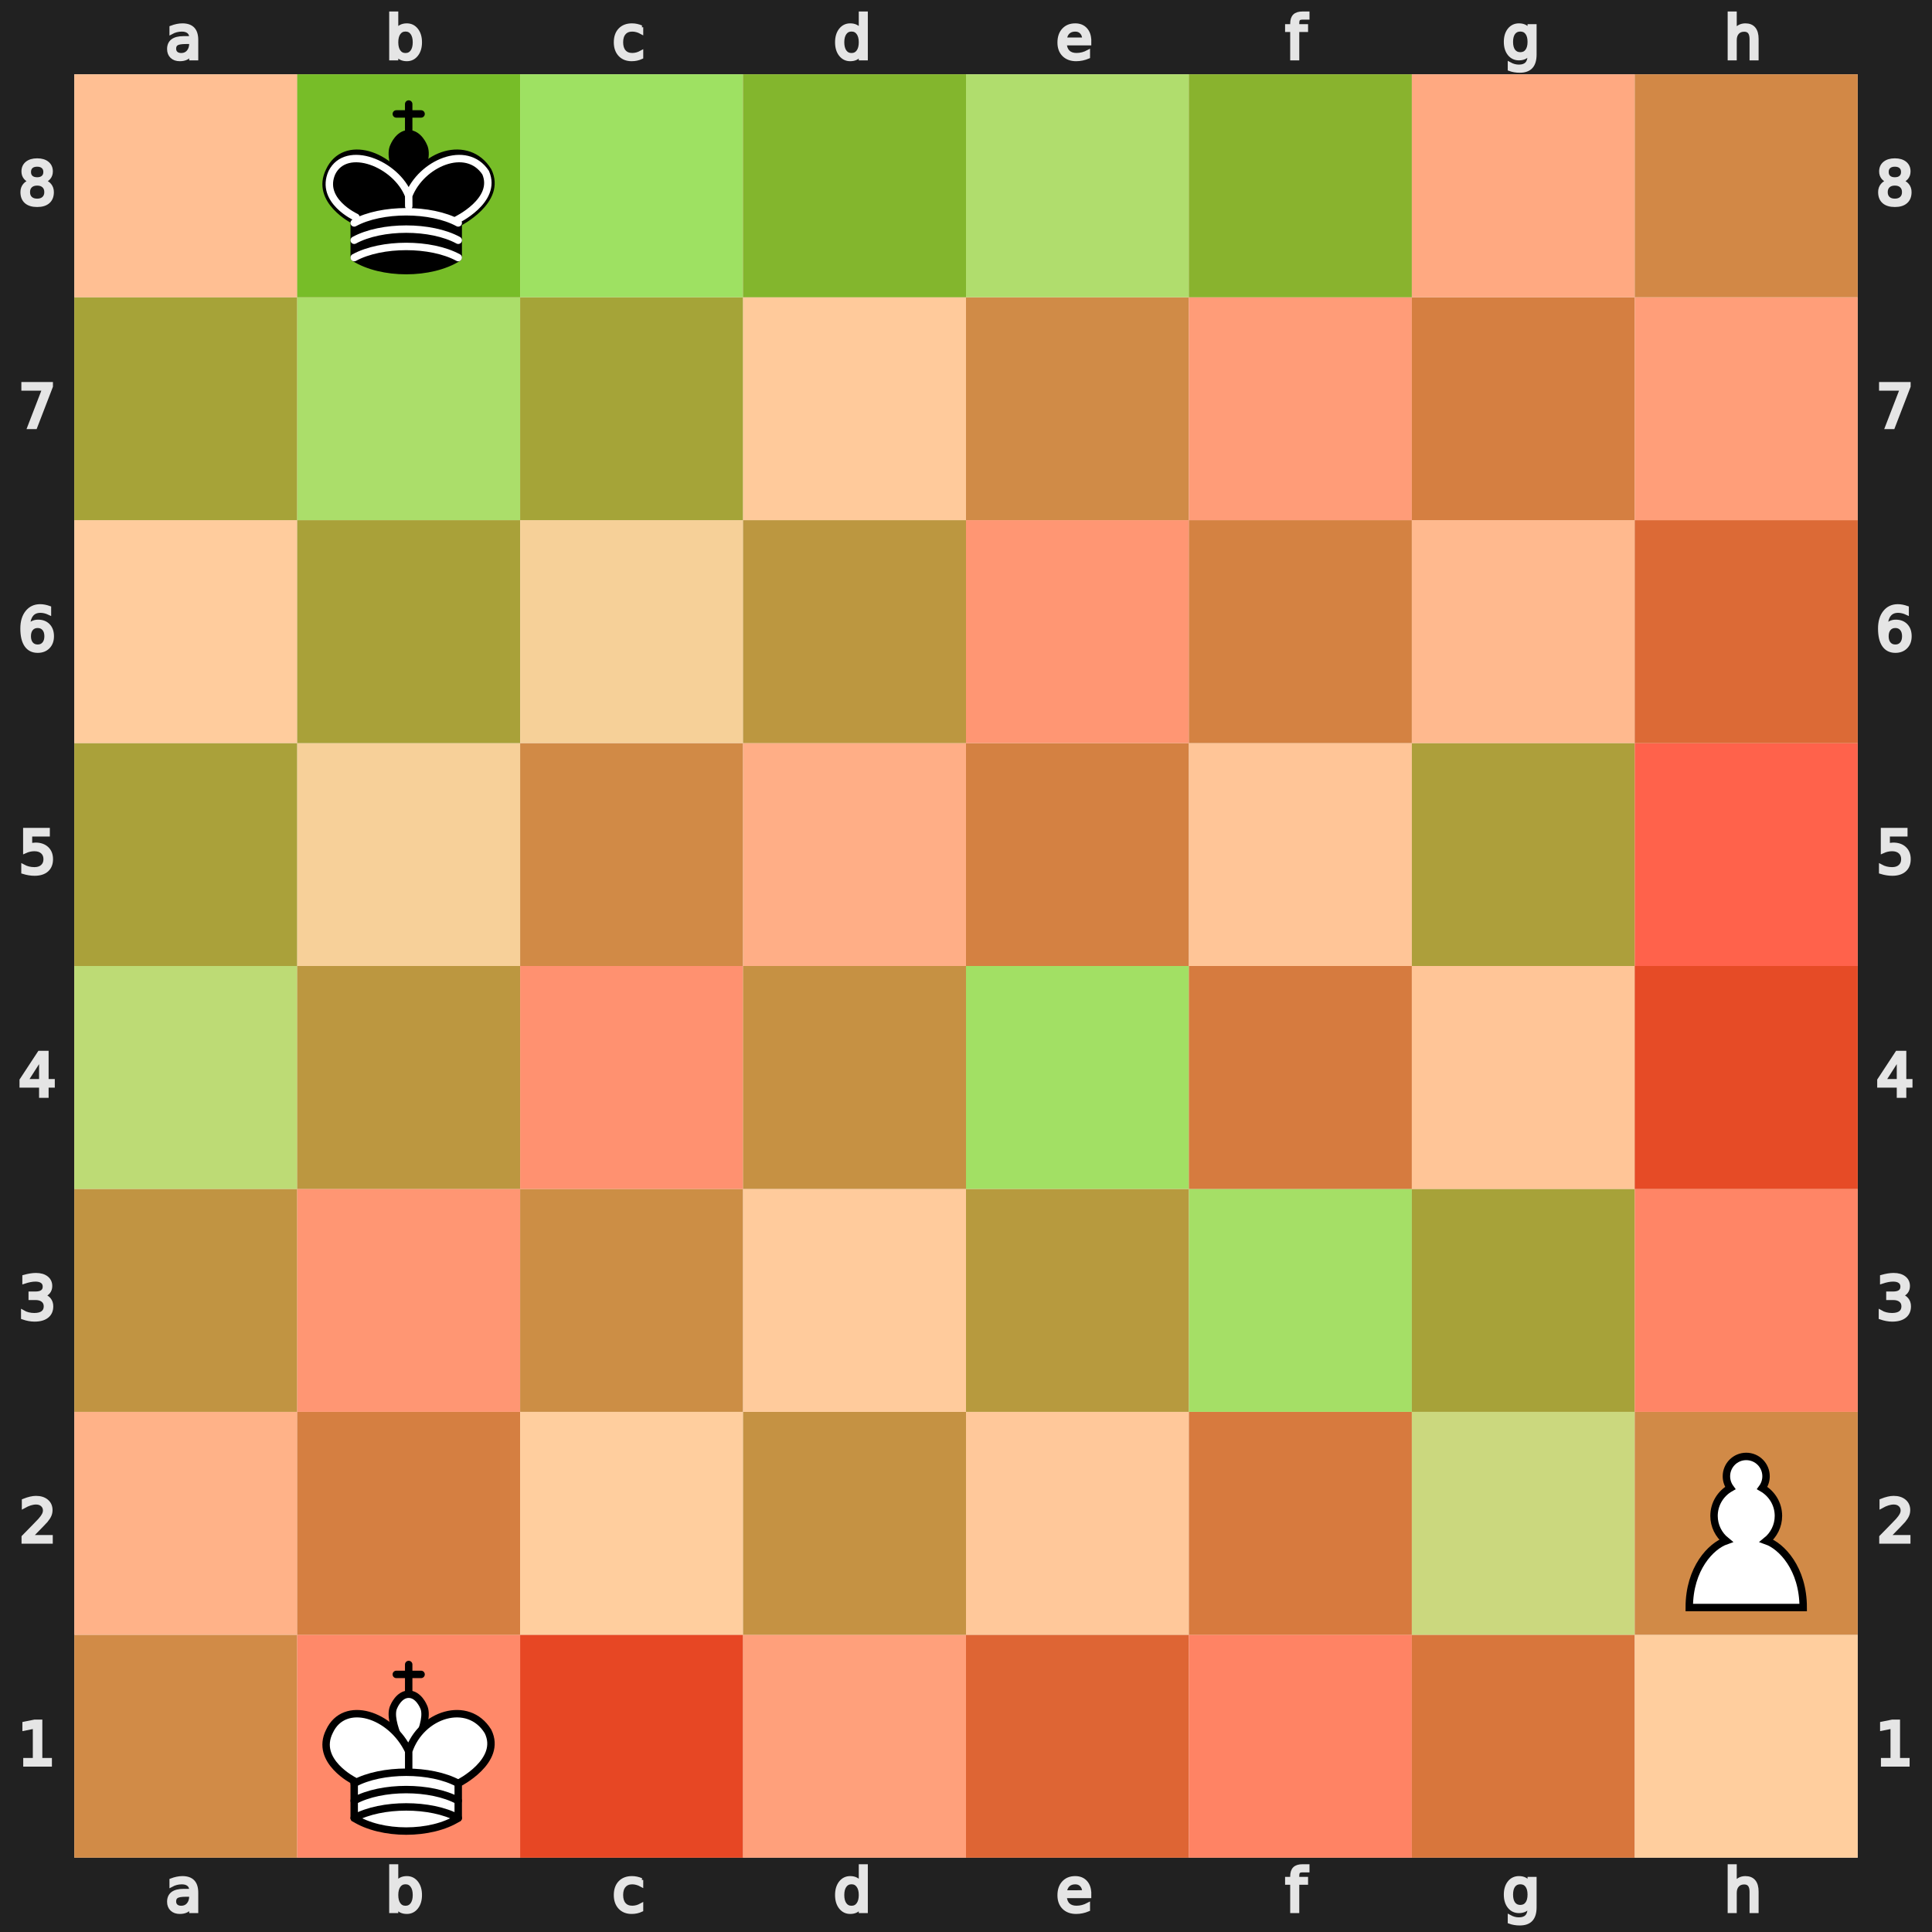
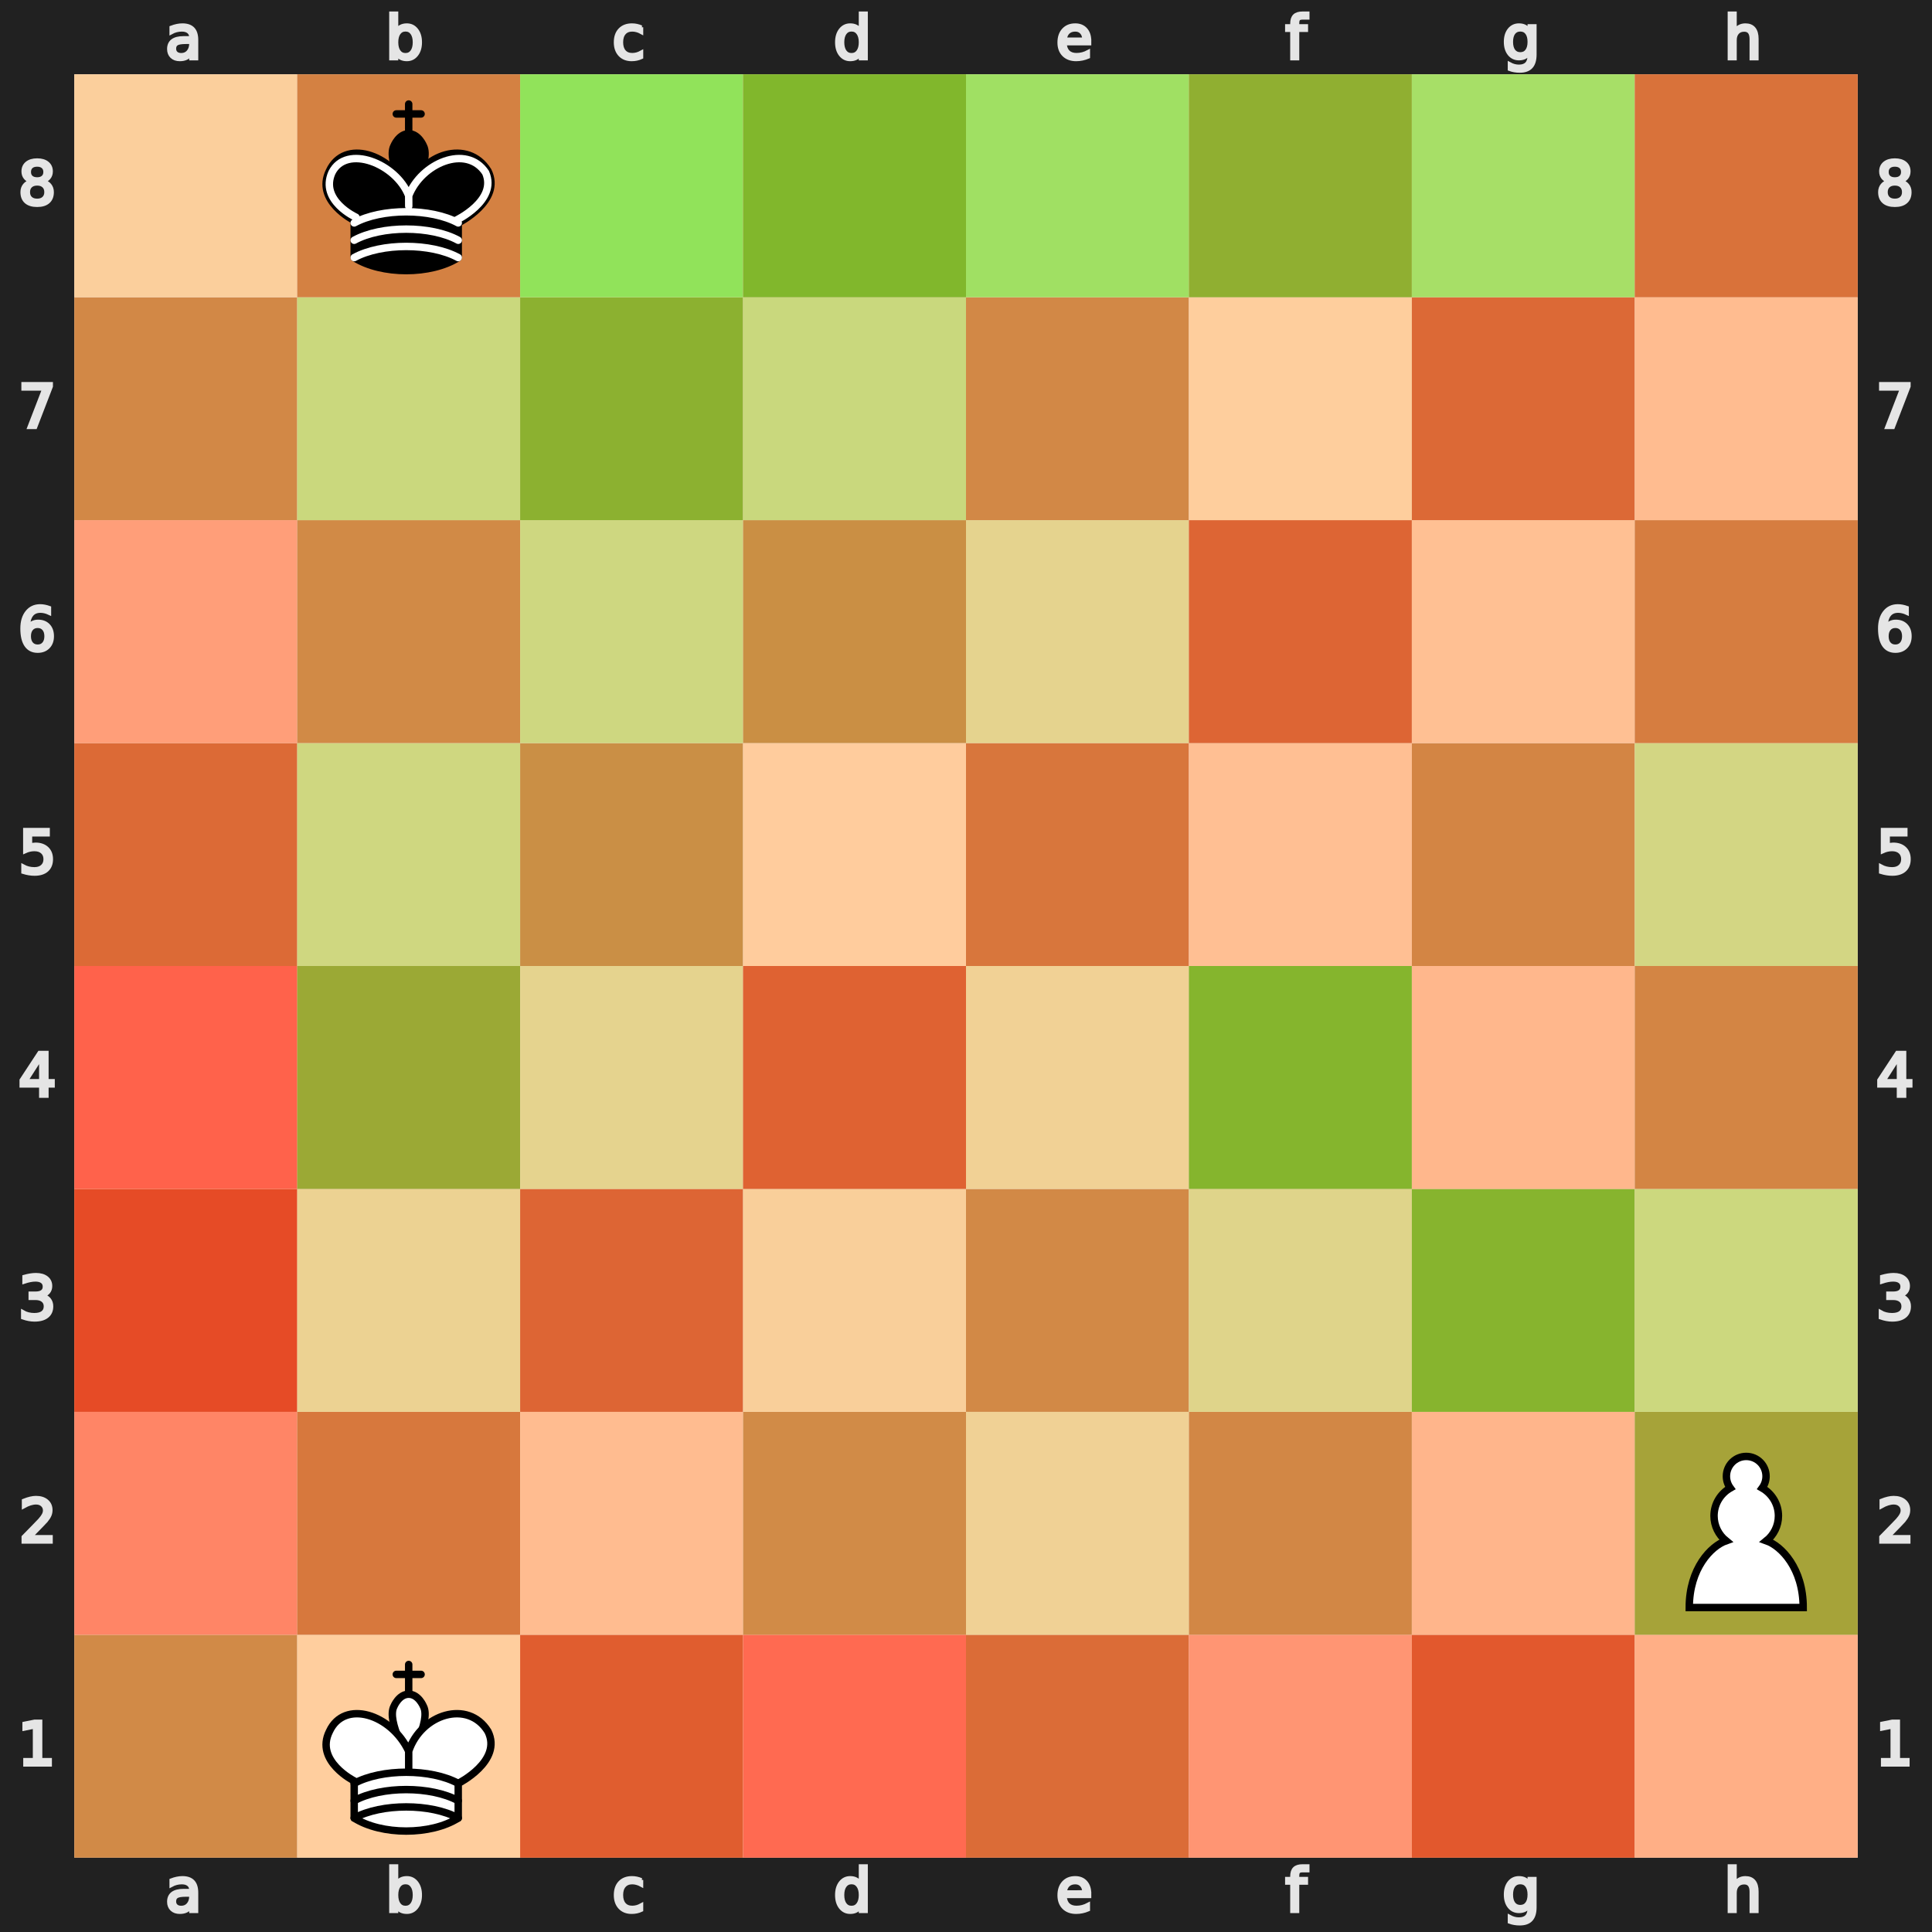
<svg xmlns="http://www.w3.org/2000/svg" xmlns:xlink="http://www.w3.org/1999/xlink" viewBox="0 0 390 390">
  <defs>
    <g id="white-pawn" class="white pawn">
      <path d="M22.5 9c-2.21 0-4 1.79-4 4 0 .89.29 1.71.78 2.38C17.33 16.5 16 18.59 16 21c0 2.03.94 3.84 2.41 5.03-3 1.06-7.41 5.55-7.41 13.47h23c0-7.92-4.41-12.41-7.41-13.47 1.47-1.19 2.41-3 2.41-5.03 0-2.41-1.33-4.5-3.28-5.62.49-.67.78-1.49.78-2.38 0-2.21-1.79-4-4-4z" fill="#fff" stroke="#000" stroke-width="1.5" stroke-linecap="round" />
    </g>
    <g id="white-king" class="white king" fill="none" fill-rule="evenodd" stroke="#000" stroke-width="1.5" stroke-linecap="round" stroke-linejoin="round">
      <path d="M22.5 11.63V6M20 8h5" stroke-linejoin="miter" />
      <path d="M22.5 25s4.5-7.5 3-10.5c0 0-1-2.5-3-2.5s-3 2.5-3 2.5c-1.5 3 3 10.5 3 10.5" fill="#fff" stroke-linecap="butt" stroke-linejoin="miter" />
      <path d="M11.5 37c5.5 3.5 15.5 3.5 21 0v-7s9-4.5 6-10.5c-4-6.5-13.5-3.5-16 4V27v-3.5c-3.5-7.5-13-10.5-16-4-3 6 5 10 5 10V37z" fill="#fff" />
      <path d="M11.5 30c5.5-3 15.5-3 21 0m-21 3.5c5.5-3 15.5-3 21 0m-21 3.5c5.5-3 15.5-3 21 0" />
    </g>
    <g id="black-king" class="black king" fill="none" fill-rule="evenodd" stroke="#000" stroke-width="1.5" stroke-linecap="round" stroke-linejoin="round">
      <path d="M22.5 11.63V6" stroke-linejoin="miter" />
      <path d="M22.5 25s4.5-7.5 3-10.5c0 0-1-2.5-3-2.5s-3 2.5-3 2.5c-1.5 3 3 10.5 3 10.5" fill="#000" stroke-linecap="butt" stroke-linejoin="miter" />
      <path d="M11.5 37c5.5 3.5 15.5 3.5 21 0v-7s9-4.5 6-10.5c-4-6.5-13.5-3.5-16 4V27v-3.5c-3.5-7.5-13-10.5-16-4-3 6 5 10 5 10V37z" fill="#000" />
      <path d="M20 8h5" stroke-linejoin="miter" />
      <path d="M32 29.5s8.5-4 6.03-9.65C34.15 14 25 18 22.5 24.5l.01 2.1-.01-2.1C20 18 9.906 14 6.997 19.85c-2.497 5.65 4.853 9 4.853 9M11.5 30c5.5-3 15.5-3 21 0m-21 3.5c5.5-3 15.5-3 21 0m-21 3.5c5.5-3 15.5-3 21 0" stroke="#fff" />
    </g>
  </defs>
  <rect x="7.5" y="7.5" width="375" height="375" fill="none" stroke="#212121" stroke-width="15" />
  <g transform="translate(20, 1) scale(0.75, 0.75)" fill="#e5e5e5" stroke="#e5e5e5">
    <path d="M23.328 10.016q-1.742 0-2.414.398-.672.398-.672 1.36 0 .765.5 1.218.508.445 1.375.445 1.196 0 1.914-.843.727-.852.727-2.258v-.32zm2.867-.594v4.992h-1.437v-1.328q-.492.797-1.227 1.18-.734.375-1.797.375-1.343 0-2.14-.75-.79-.758-.79-2.024 0-1.476.985-2.226.992-.75 2.953-.75h2.016V8.75q0-.992-.656-1.531-.649-.547-1.829-.547-.75 0-1.46.18-.711.18-1.368.539V6.062q.79-.304 1.532-.453.742-.156 1.445-.156 1.898 0 2.836.984.937.985.937 2.985z" />
  </g>
  <g transform="translate(20, 375) scale(0.75, 0.75)" fill="#e5e5e5" stroke="#e5e5e5">
    <path d="M23.328 10.016q-1.742 0-2.414.398-.672.398-.672 1.36 0 .765.5 1.218.508.445 1.375.445 1.196 0 1.914-.843.727-.852.727-2.258v-.32zm2.867-.594v4.992h-1.437v-1.328q-.492.797-1.227 1.18-.734.375-1.797.375-1.343 0-2.14-.75-.79-.758-.79-2.024 0-1.476.985-2.226.992-.75 2.953-.75h2.016V8.75q0-.992-.656-1.531-.649-.547-1.829-.547-.75 0-1.46.18-.711.18-1.368.539V6.062q.79-.304 1.532-.453.742-.156 1.445-.156 1.898 0 2.836.984.937.985.937 2.985z" />
  </g>
  <g transform="translate(65, 1) scale(0.75, 0.75)" fill="#e5e5e5" stroke="#e5e5e5">
    <path d="M24.922 10.047q0-1.586-.656-2.485-.649-.906-1.79-.906-1.14 0-1.796.906-.649.899-.649 2.485 0 1.586.649 2.492.656.898 1.797.898 1.14 0 1.789-.898.656-.906.656-2.492zm-4.89-3.055q.452-.781 1.14-1.156.695-.383 1.656-.383 1.594 0 2.586 1.266 1 1.265 1 3.328 0 2.062-1 3.328-.992 1.266-2.586 1.266-.96 0-1.656-.375-.688-.383-1.14-1.164v1.312h-1.446V2.258h1.445z" />
  </g>
  <g transform="translate(65, 375) scale(0.75, 0.75)" fill="#e5e5e5" stroke="#e5e5e5">
    <path d="M24.922 10.047q0-1.586-.656-2.485-.649-.906-1.79-.906-1.14 0-1.796.906-.649.899-.649 2.485 0 1.586.649 2.492.656.898 1.797.898 1.14 0 1.789-.898.656-.906.656-2.492zm-4.89-3.055q.452-.781 1.14-1.156.695-.383 1.656-.383 1.594 0 2.586 1.266 1 1.265 1 3.328 0 2.062-1 3.328-.992 1.266-2.586 1.266-.96 0-1.656-.375-.688-.383-1.14-1.164v1.312h-1.446V2.258h1.445z" />
  </g>
  <g transform="translate(110, 1) scale(0.75, 0.75)" fill="#e5e5e5" stroke="#e5e5e5">
    <path d="M25.96 6v1.344q-.608-.336-1.226-.5-.609-.172-1.234-.172-1.398 0-2.172.89-.773.883-.773 2.485 0 1.601.773 2.492.774.883 2.172.883.625 0 1.234-.164.618-.172 1.227-.508v1.328q-.602.281-1.25.422-.64.14-1.367.14-1.977 0-3.14-1.242-1.165-1.242-1.165-3.351 0-2.14 1.172-3.367 1.18-1.227 3.227-1.227.664 0 1.296.14.633.134 1.227.407z" />
  </g>
  <g transform="translate(110, 375) scale(0.75, 0.75)" fill="#e5e5e5" stroke="#e5e5e5">
    <path d="M25.96 6v1.344q-.608-.336-1.226-.5-.609-.172-1.234-.172-1.398 0-2.172.89-.773.883-.773 2.485 0 1.601.773 2.492.774.883 2.172.883.625 0 1.234-.164.618-.172 1.227-.508v1.328q-.602.281-1.25.422-.64.14-1.367.14-1.977 0-3.14-1.242-1.165-1.242-1.165-3.351 0-2.14 1.172-3.367 1.18-1.227 3.227-1.227.664 0 1.296.14.633.134 1.227.407z" />
  </g>
  <g transform="translate(155, 1) scale(0.75, 0.75)" fill="#e5e5e5" stroke="#e5e5e5">
    <path d="M24.973 6.992V2.258h1.437v12.156h-1.437v-1.312q-.453.78-1.149 1.164-.687.375-1.656.375-1.586 0-2.586-1.266-.992-1.266-.992-3.328 0-2.063.992-3.328 1-1.266 2.586-1.266.969 0 1.656.383.696.375 1.149 1.156zm-4.899 3.055q0 1.586.649 2.492.656.898 1.797.898 1.14 0 1.796-.898.657-.906.657-2.492 0-1.586-.657-2.485-.656-.906-1.796-.906-1.141 0-1.797.906-.649.899-.649 2.485z" />
  </g>
  <g transform="translate(155, 375) scale(0.75, 0.75)" fill="#e5e5e5" stroke="#e5e5e5">
    <path d="M24.973 6.992V2.258h1.437v12.156h-1.437v-1.312q-.453.78-1.149 1.164-.687.375-1.656.375-1.586 0-2.586-1.266-.992-1.266-.992-3.328 0-2.063.992-3.328 1-1.266 2.586-1.266.969 0 1.656.383.696.375 1.149 1.156zm-4.899 3.055q0 1.586.649 2.492.656.898 1.797.898 1.14 0 1.796-.898.657-.906.657-2.492 0-1.586-.657-2.485-.656-.906-1.796-.906-1.141 0-1.797.906-.649.899-.649 2.485z" />
  </g>
  <g transform="translate(200, 1) scale(0.75, 0.75)" fill="#e5e5e5" stroke="#e5e5e5">
    <path d="M26.555 9.68v.703h-6.61q.094 1.484.89 2.265.806.774 2.235.774.828 0 1.602-.203.781-.203 1.547-.61v1.36q-.774.328-1.586.5-.813.172-1.649.172-2.093 0-3.32-1.22-1.219-1.218-1.219-3.296 0-2.148 1.157-3.406 1.164-1.266 3.132-1.266 1.766 0 2.79 1.14 1.03 1.134 1.03 3.087zm-1.438-.422q-.015-1.18-.664-1.883-.64-.703-1.703-.703-1.203 0-1.93.68-.718.68-.828 1.914z" />
  </g>
  <g transform="translate(200, 375) scale(0.75, 0.75)" fill="#e5e5e5" stroke="#e5e5e5">
    <path d="M26.555 9.68v.703h-6.61q.094 1.484.89 2.265.806.774 2.235.774.828 0 1.602-.203.781-.203 1.547-.61v1.36q-.774.328-1.586.5-.813.172-1.649.172-2.093 0-3.32-1.22-1.219-1.218-1.219-3.296 0-2.148 1.157-3.406 1.164-1.266 3.132-1.266 1.766 0 2.79 1.14 1.03 1.134 1.03 3.087zm-1.438-.422q-.015-1.18-.664-1.883-.64-.703-1.703-.703-1.203 0-1.93.68-.718.68-.828 1.914z" />
  </g>
  <g transform="translate(245, 1) scale(0.75, 0.75)" fill="#e5e5e5" stroke="#e5e5e5">
    <path d="M25.285 2.258v1.195H23.91q-.773 0-1.078.313-.297.312-.297 1.125v.773h2.367v1.117h-2.367v7.633H21.09V6.781h-1.375V5.664h1.375v-.61q0-1.46.68-2.124.68-.672 2.156-.672z" />
  </g>
  <g transform="translate(245, 375) scale(0.75, 0.75)" fill="#e5e5e5" stroke="#e5e5e5">
    <path d="M25.285 2.258v1.195H23.91q-.773 0-1.078.313-.297.312-.297 1.125v.773h2.367v1.117h-2.367v7.633H21.09V6.781h-1.375V5.664h1.375v-.61q0-1.46.68-2.124.68-.672 2.156-.672z" />
  </g>
  <g transform="translate(290, 1) scale(0.75, 0.75)" fill="#e5e5e5" stroke="#e5e5e5">
    <path d="M24.973 9.937q0-1.562-.649-2.421-.64-.86-1.804-.86-1.157 0-1.805.86-.64.859-.64 2.421 0 1.555.64 2.415.648.859 1.805.859 1.164 0 1.804-.86.649-.859.649-2.414zm1.437 3.391q0 2.234-.992 3.32-.992 1.094-3.04 1.094-.757 0-1.429-.117-.672-.11-1.304-.344v-1.398q.632.344 1.25.508.617.164 1.257.164 1.414 0 2.118-.743.703-.734.703-2.226v-.711q-.446.773-1.141 1.156-.695.383-1.664.383-1.61 0-2.594-1.227-.984-1.226-.984-3.25 0-2.03.984-3.257.985-1.227 2.594-1.227.969 0 1.664.383t1.14 1.156V5.664h1.438z" />
  </g>
  <g transform="translate(290, 375) scale(0.75, 0.75)" fill="#e5e5e5" stroke="#e5e5e5">
    <path d="M24.973 9.937q0-1.562-.649-2.421-.64-.86-1.804-.86-1.157 0-1.805.86-.64.859-.64 2.421 0 1.555.64 2.415.648.859 1.805.859 1.164 0 1.804-.86.649-.859.649-2.414zm1.437 3.391q0 2.234-.992 3.32-.992 1.094-3.04 1.094-.757 0-1.429-.117-.672-.11-1.304-.344v-1.398q.632.344 1.25.508.617.164 1.257.164 1.414 0 2.118-.743.703-.734.703-2.226v-.711q-.446.773-1.141 1.156-.695.383-1.664.383-1.61 0-2.594-1.227-.984-1.226-.984-3.25 0-2.03.984-3.257.985-1.227 2.594-1.227.969 0 1.664.383t1.14 1.156V5.664h1.438z" />
  </g>
  <g transform="translate(335, 1) scale(0.75, 0.75)" fill="#e5e5e5" stroke="#e5e5e5">
    <path d="M26.164 9.133v5.281h-1.437V9.18q0-1.243-.485-1.86-.484-.617-1.453-.617-1.164 0-1.836.742-.672.742-.672 2.024v4.945h-1.445V2.258h1.445v4.765q.516-.789 1.211-1.18.703-.39 1.617-.39 1.508 0 2.282.938.773.93.773 2.742z" />
  </g>
  <g transform="translate(335, 375) scale(0.75, 0.75)" fill="#e5e5e5" stroke="#e5e5e5">
    <path d="M26.164 9.133v5.281h-1.437V9.18q0-1.243-.485-1.86-.484-.617-1.453-.617-1.164 0-1.836.742-.672.742-.672 2.024v4.945h-1.445V2.258h1.445v4.765q.516-.789 1.211-1.18.703-.39 1.617-.39 1.508 0 2.282.938.773.93.773 2.742z" />
  </g>
  <g transform="translate(0, 335) scale(0.75, 0.75)" fill="#e5e5e5" stroke="#e5e5e5">
    <path d="M6.754 26.996h2.578v-8.898l-2.805.562v-1.437l2.79-.563h1.578v10.336h2.578v1.328h-6.72z" />
  </g>
  <g transform="translate(375, 335) scale(0.75, 0.75)" fill="#e5e5e5" stroke="#e5e5e5">
    <path d="M6.754 26.996h2.578v-8.898l-2.805.562v-1.437l2.79-.563h1.578v10.336h2.578v1.328h-6.72z" />
  </g>
  <g transform="translate(0, 290) scale(0.75, 0.75)" fill="#e5e5e5" stroke="#e5e5e5">
    <path d="M8.195 26.996h5.508v1.328H6.297v-1.328q.898-.93 2.445-2.492 1.555-1.57 1.953-2.024.758-.851 1.055-1.437.305-.594.305-1.164 0-.93-.657-1.516-.648-.586-1.695-.586-.742 0-1.57.258-.82.258-1.758.781v-1.593q.953-.383 1.781-.578.828-.196 1.516-.196 1.812 0 2.89.906 1.079.907 1.079 2.422 0 .72-.274 1.368-.265.64-.976 1.515-.196.227-1.243 1.313-1.046 1.078-2.953 3.023z" />
  </g>
  <g transform="translate(375, 290) scale(0.75, 0.75)" fill="#e5e5e5" stroke="#e5e5e5">
    <path d="M8.195 26.996h5.508v1.328H6.297v-1.328q.898-.93 2.445-2.492 1.555-1.57 1.953-2.024.758-.851 1.055-1.437.305-.594.305-1.164 0-.93-.657-1.516-.648-.586-1.695-.586-.742 0-1.57.258-.82.258-1.758.781v-1.593q.953-.383 1.781-.578.828-.196 1.516-.196 1.812 0 2.89.906 1.079.907 1.079 2.422 0 .72-.274 1.368-.265.64-.976 1.515-.196.227-1.243 1.313-1.046 1.078-2.953 3.023z" />
  </g>
  <g transform="translate(0, 245) scale(0.75, 0.75)" fill="#e5e5e5" stroke="#e5e5e5">
    <path d="M11.434 22.035q1.132.242 1.765 1.008.64.766.64 1.89 0 1.727-1.187 2.672-1.187.946-3.375.946-.734 0-1.515-.149-.774-.14-1.602-.43V26.45q.656.383 1.438.578.78.196 1.632.196 1.485 0 2.258-.586.782-.586.782-1.703 0-1.032-.727-1.61-.719-.586-2.008-.586h-1.36v-1.297h1.423q1.164 0 1.78-.46.618-.47.618-1.344 0-.899-.64-1.375-.633-.485-1.82-.485-.65 0-1.391.141-.743.14-1.633.437V16.95q.898-.25 1.68-.375.788-.125 1.484-.125 1.797 0 2.844.82 1.046.813 1.046 2.204 0 .968-.554 1.64-.555.664-1.578.922z" />
  </g>
  <g transform="translate(375, 245) scale(0.75, 0.75)" fill="#e5e5e5" stroke="#e5e5e5">
    <path d="M11.434 22.035q1.132.242 1.765 1.008.64.766.64 1.89 0 1.727-1.187 2.672-1.187.946-3.375.946-.734 0-1.515-.149-.774-.14-1.602-.43V26.45q.656.383 1.438.578.78.196 1.632.196 1.485 0 2.258-.586.782-.586.782-1.703 0-1.032-.727-1.61-.719-.586-2.008-.586h-1.36v-1.297h1.423q1.164 0 1.78-.46.618-.47.618-1.344 0-.899-.64-1.375-.633-.485-1.82-.485-.65 0-1.391.141-.743.14-1.633.437V16.95q.898-.25 1.68-.375.788-.125 1.484-.125 1.797 0 2.844.82 1.046.813 1.046 2.204 0 .968-.554 1.64-.555.664-1.578.922z" />
  </g>
  <g transform="translate(0, 200) scale(0.75, 0.75)" fill="#e5e5e5" stroke="#e5e5e5">
    <path d="M11.016 18.035L7.03 24.262h3.985zm-.414-1.375h1.984v7.602h1.664v1.312h-1.664v2.75h-1.57v-2.75H5.75v-1.523z" />
  </g>
  <g transform="translate(375, 200) scale(0.75, 0.75)" fill="#e5e5e5" stroke="#e5e5e5">
    <path d="M11.016 18.035L7.03 24.262h3.985zm-.414-1.375h1.984v7.602h1.664v1.312h-1.664v2.75h-1.57v-2.75H5.75v-1.523z" />
  </g>
  <g transform="translate(0, 155) scale(0.75, 0.75)" fill="#e5e5e5" stroke="#e5e5e5">
    <path d="M6.719 16.66h6.195v1.328h-4.75v2.86q.344-.118.688-.172.343-.063.687-.063 1.953 0 3.094 1.07 1.14 1.07 1.14 2.899 0 1.883-1.171 2.93-1.172 1.039-3.305 1.039-.735 0-1.5-.125-.758-.125-1.57-.375v-1.586q.703.383 1.453.57.75.188 1.586.188 1.351 0 2.14-.711.79-.711.79-1.93 0-1.219-.79-1.93-.789-.71-2.14-.71-.633 0-1.266.14-.625.14-1.281.438z" />
  </g>
  <g transform="translate(375, 155) scale(0.75, 0.75)" fill="#e5e5e5" stroke="#e5e5e5">
    <path d="M6.719 16.66h6.195v1.328h-4.75v2.86q.344-.118.688-.172.343-.063.687-.063 1.953 0 3.094 1.07 1.14 1.07 1.14 2.899 0 1.883-1.171 2.93-1.172 1.039-3.305 1.039-.735 0-1.5-.125-.758-.125-1.57-.375v-1.586q.703.383 1.453.57.75.188 1.586.188 1.351 0 2.14-.711.79-.711.79-1.93 0-1.219-.79-1.93-.789-.71-2.14-.71-.633 0-1.266.14-.625.14-1.281.438z" />
  </g>
  <g transform="translate(0, 110) scale(0.75, 0.75)" fill="#e5e5e5" stroke="#e5e5e5">
    <path d="M10.137 21.863q-1.063 0-1.688.727-.617.726-.617 1.992 0 1.258.617 1.992.625.727 1.688.727 1.062 0 1.68-.727.624-.734.624-1.992 0-1.266-.625-1.992-.617-.727-1.68-.727zm3.133-4.945v1.437q-.594-.28-1.204-.43-.601-.148-1.195-.148-1.562 0-2.39 1.055-.82 1.055-.938 3.188.46-.68 1.156-1.04.696-.367 1.531-.367 1.758 0 2.774 1.07 1.023 1.063 1.023 2.899 0 1.797-1.062 2.883-1.063 1.086-2.828 1.086-2.024 0-3.094-1.547-1.07-1.555-1.07-4.5 0-2.766 1.312-4.406 1.313-1.649 3.524-1.649.593 0 1.195.117.61.118 1.266.352z" />
  </g>
  <g transform="translate(375, 110) scale(0.75, 0.75)" fill="#e5e5e5" stroke="#e5e5e5">
    <path d="M10.137 21.863q-1.063 0-1.688.727-.617.726-.617 1.992 0 1.258.617 1.992.625.727 1.688.727 1.062 0 1.68-.727.624-.734.624-1.992 0-1.266-.625-1.992-.617-.727-1.68-.727zm3.133-4.945v1.437q-.594-.28-1.204-.43-.601-.148-1.195-.148-1.562 0-2.39 1.055-.82 1.055-.938 3.188.46-.68 1.156-1.04.696-.367 1.531-.367 1.758 0 2.774 1.07 1.023 1.063 1.023 2.899 0 1.797-1.062 2.883-1.063 1.086-2.828 1.086-2.024 0-3.094-1.547-1.07-1.555-1.07-4.5 0-2.766 1.312-4.406 1.313-1.649 3.524-1.649.593 0 1.195.117.61.118 1.266.352z" />
  </g>
  <g transform="translate(0, 65) scale(0.75, 0.75)" fill="#e5e5e5" stroke="#e5e5e5">
    <path d="M6.25 16.66h7.5v.672L9.516 28.324H7.867l3.985-10.336H6.25z" />
  </g>
  <g transform="translate(375, 65) scale(0.75, 0.75)" fill="#e5e5e5" stroke="#e5e5e5">
    <path d="M6.25 16.66h7.5v.672L9.516 28.324H7.867l3.985-10.336H6.25z" />
  </g>
  <g transform="translate(0, 20) scale(0.75, 0.75)" fill="#e5e5e5" stroke="#e5e5e5">
    <path d="M10 22.785q-1.125 0-1.773.602-.641.601-.641 1.656t.64 1.656q.649.602 1.774.602t1.773-.602q.649-.61.649-1.656 0-1.055-.649-1.656-.64-.602-1.773-.602zm-1.578-.672q-1.016-.25-1.586-.945-.563-.695-.563-1.695 0-1.399.993-2.211 1-.813 2.734-.813 1.742 0 2.734.813.993.812.993 2.21 0 1-.57 1.696-.563.695-1.571.945 1.14.266 1.773 1.04.641.773.641 1.89 0 1.695-1.04 2.602-1.03.906-2.96.906t-2.969-.906Q6 26.738 6 25.043q0-1.117.64-1.89.641-.774 1.782-1.04zm-.578-2.492q0 .906.562 1.414.57.508 1.594.508 1.016 0 1.586-.508.578-.508.578-1.414 0-.906-.578-1.414-.57-.508-1.586-.508-1.023 0-1.594.508-.562.508-.562 1.414z" />
  </g>
  <g transform="translate(375, 20) scale(0.75, 0.75)" fill="#e5e5e5" stroke="#e5e5e5">
    <path d="M10 22.785q-1.125 0-1.773.602-.641.601-.641 1.656t.64 1.656q.649.602 1.774.602t1.773-.602q.649-.61.649-1.656 0-1.055-.649-1.656-.64-.602-1.773-.602zm-1.578-.672q-1.016-.25-1.586-.945-.563-.695-.563-1.695 0-1.399.993-2.211 1-.813 2.734-.813 1.742 0 2.734.813.993.812.993 2.21 0 1-.57 1.696-.563.695-1.571.945 1.14.266 1.773 1.04.641.773.641 1.89 0 1.695-1.04 2.602-1.03.906-2.96.906t-2.969-.906Q6 26.738 6 25.043q0-1.117.64-1.89.641-.774 1.782-1.04zm-.578-2.492q0 .906.562 1.414.57.508 1.594.508 1.016 0 1.586-.508.578-.508.578-1.414 0-.906-.578-1.414-.57-.508-1.586-.508-1.023 0-1.594.508-.562.508-.562 1.414z" />
  </g>
  <rect x="15" y="330" width="45" height="45" class="square dark a1" stroke="none" fill="#d18b47" />
-   <rect x="15" y="330" width="45" height="45" stroke="none" fill="rgba(255, 0, 0, 0.0)" />
+   <rect x="15" y="330" width="45" height="45" stroke="none" fill="rgba(255, 0, 0, 0.004)" />
  <rect x="60" y="330" width="45" height="45" class="square light b1" stroke="none" fill="#ffce9e" />
-   <rect x="60" y="330" width="45" height="45" stroke="none" fill="rgba(255, 0, 0, 0.333)" />
+   <rect x="60" y="330" width="45" height="45" stroke="none" fill="rgba(255, 0, 0, 0.0)" />
  <rect x="105" y="330" width="45" height="45" class="square dark c1" stroke="none" fill="#d18b47" />
-   <rect x="105" y="330" width="45" height="45" stroke="none" fill="rgba(255, 0, 0, 0.486)" />
+   <rect x="105" y="330" width="45" height="45" stroke="none" fill="rgba(255, 0, 0, 0.333)" />
  <rect x="150" y="330" width="45" height="45" class="square light d1" stroke="none" fill="#ffce9e" />
-   <rect x="150" y="330" width="45" height="45" stroke="none" fill="rgba(255, 0, 0, 0.224)" />
+   <rect x="150" y="330" width="45" height="45" stroke="none" fill="rgba(255, 0, 0, 0.486)" />
  <rect x="195" y="330" width="45" height="45" class="square dark e1" stroke="none" fill="#d18b47" />
-   <rect x="195" y="330" width="45" height="45" stroke="none" fill="rgba(255, 0, 0, 0.276)" />
+   <rect x="195" y="330" width="45" height="45" stroke="none" fill="rgba(255, 0, 0, 0.224)" />
  <rect x="240" y="330" width="45" height="45" class="square light f1" stroke="none" fill="#ffce9e" />
-   <rect x="240" y="330" width="45" height="45" stroke="none" fill="rgba(255, 0, 0, 0.366)" />
+   <rect x="240" y="330" width="45" height="45" stroke="none" fill="rgba(255, 0, 0, 0.276)" />
  <rect x="285" y="330" width="45" height="45" class="square dark g1" stroke="none" fill="#d18b47" />
-   <rect x="285" y="330" width="45" height="45" stroke="none" fill="rgba(255, 0, 0, 0.152)" />
+   <rect x="285" y="330" width="45" height="45" stroke="none" fill="rgba(255, 0, 0, 0.366)" />
  <rect x="330" y="330" width="45" height="45" class="square light h1" stroke="none" fill="#ffce9e" />
-   <rect x="330" y="330" width="45" height="45" stroke="none" fill="rgba(255, 0, 0, 0.0)" />
+   <rect x="330" y="330" width="45" height="45" stroke="none" fill="rgba(255, 0, 0, 0.152)" />
  <rect x="15" y="285" width="45" height="45" class="square light a2" stroke="none" fill="#ffce9e" />
-   <rect x="15" y="285" width="45" height="45" stroke="none" fill="rgba(255, 0, 0, 0.138)" />
+   <rect x="15" y="285" width="45" height="45" stroke="none" fill="rgba(255, 0, 0, 0.354)" />
  <rect x="60" y="285" width="45" height="45" class="square dark b2" stroke="none" fill="#d18b47" />
-   <rect x="60" y="285" width="45" height="45" stroke="none" fill="rgba(255, 0, 0, 0.087)" />
+   <rect x="60" y="285" width="45" height="45" stroke="none" fill="rgba(255, 0, 0, 0.138)" />
  <rect x="105" y="285" width="45" height="45" class="square light c2" stroke="none" fill="#ffce9e" />
-   <rect x="105" y="285" width="45" height="45" stroke="none" fill="rgba(0, 255, 0, 0.002)" />
+   <rect x="105" y="285" width="45" height="45" stroke="none" fill="rgba(255, 0, 0, 0.087)" />
  <rect x="150" y="285" width="45" height="45" class="square dark d2" stroke="none" fill="#d18b47" />
-   <rect x="150" y="285" width="45" height="45" stroke="none" fill="rgba(0, 255, 0, 0.06)" />
+   <rect x="150" y="285" width="45" height="45" stroke="none" fill="rgba(0, 255, 0, 0.002)" />
  <rect x="195" y="285" width="45" height="45" class="square light e2" stroke="none" fill="#ffce9e" />
-   <rect x="195" y="285" width="45" height="45" stroke="none" fill="rgba(255, 0, 0, 0.03)" />
+   <rect x="195" y="285" width="45" height="45" stroke="none" fill="rgba(0, 255, 0, 0.06)" />
  <rect x="240" y="285" width="45" height="45" class="square dark f2" stroke="none" fill="#d18b47" />
-   <rect x="240" y="285" width="45" height="45" stroke="none" fill="rgba(255, 0, 0, 0.123)" />
+   <rect x="240" y="285" width="45" height="45" stroke="none" fill="rgba(255, 0, 0, 0.03)" />
  <rect x="285" y="285" width="45" height="45" class="square light g2" stroke="none" fill="#ffce9e" />
-   <rect x="285" y="285" width="45" height="45" stroke="none" fill="rgba(0, 255, 0, 0.206)" />
+   <rect x="285" y="285" width="45" height="45" stroke="none" fill="rgba(255, 0, 0, 0.123)" />
  <rect x="330" y="285" width="45" height="45" class="square dark h2" stroke="none" fill="#d18b47" />
-   <rect x="330" y="285" width="45" height="45" stroke="none" fill="rgba(255, 0, 0, 0.004)" />
+   <rect x="330" y="285" width="45" height="45" stroke="none" fill="rgba(0, 255, 0, 0.206)" />
  <rect x="15" y="240" width="45" height="45" class="square dark a3" stroke="none" fill="#d18b47" />
-   <rect x="15" y="240" width="45" height="45" stroke="none" fill="rgba(0, 255, 0, 0.078)" />
+   <rect x="15" y="240" width="45" height="45" stroke="none" fill="rgba(255, 0, 0, 0.464)" />
  <rect x="60" y="240" width="45" height="45" class="square light b3" stroke="none" fill="#ffce9e" />
-   <rect x="60" y="240" width="45" height="45" stroke="none" fill="rgba(255, 0, 0, 0.27)" />
+   <rect x="60" y="240" width="45" height="45" stroke="none" fill="rgba(0, 255, 0, 0.078)" />
  <rect x="105" y="240" width="45" height="45" class="square dark c3" stroke="none" fill="#d18b47" />
-   <rect x="105" y="240" width="45" height="45" stroke="none" fill="rgba(0, 255, 0, 0.026)" />
+   <rect x="105" y="240" width="45" height="45" stroke="none" fill="rgba(255, 0, 0, 0.27)" />
  <rect x="150" y="240" width="45" height="45" class="square light d3" stroke="none" fill="#ffce9e" />
-   <rect x="150" y="240" width="45" height="45" stroke="none" fill="rgba(255, 0, 0, 0.016)" />
+   <rect x="150" y="240" width="45" height="45" stroke="none" fill="rgba(0, 255, 0, 0.026)" />
  <rect x="195" y="240" width="45" height="45" class="square dark e3" stroke="none" fill="#d18b47" />
-   <rect x="195" y="240" width="45" height="45" stroke="none" fill="rgba(0, 255, 0, 0.125)" />
+   <rect x="195" y="240" width="45" height="45" stroke="none" fill="rgba(255, 0, 0, 0.016)" />
  <rect x="240" y="240" width="45" height="45" class="square light f3" stroke="none" fill="#ffce9e" />
-   <rect x="240" y="240" width="45" height="45" stroke="none" fill="rgba(0, 255, 0, 0.355)" />
+   <rect x="240" y="240" width="45" height="45" stroke="none" fill="rgba(0, 255, 0, 0.125)" />
  <rect x="285" y="240" width="45" height="45" class="square dark g3" stroke="none" fill="#d18b47" />
-   <rect x="285" y="240" width="45" height="45" stroke="none" fill="rgba(0, 255, 0, 0.2)" />
+   <rect x="285" y="240" width="45" height="45" stroke="none" fill="rgba(0, 255, 0, 0.355)" />
  <rect x="330" y="240" width="45" height="45" class="square light h3" stroke="none" fill="#ffce9e" />
-   <rect x="330" y="240" width="45" height="45" stroke="none" fill="rgba(255, 0, 0, 0.354)" />
+   <rect x="330" y="240" width="45" height="45" stroke="none" fill="rgba(0, 255, 0, 0.2)" />
  <rect x="15" y="195" width="45" height="45" class="square light a4" stroke="none" fill="#ffce9e" />
-   <rect x="15" y="195" width="45" height="45" stroke="none" fill="rgba(0, 255, 0, 0.261)" />
+   <rect x="15" y="195" width="45" height="45" stroke="none" fill="rgba(255, 0, 0, 0.524)" />
  <rect x="60" y="195" width="45" height="45" class="square dark b4" stroke="none" fill="#d18b47" />
-   <rect x="60" y="195" width="45" height="45" stroke="none" fill="rgba(0, 255, 0, 0.105)" />
+   <rect x="60" y="195" width="45" height="45" stroke="none" fill="rgba(0, 255, 0, 0.261)" />
  <rect x="105" y="195" width="45" height="45" class="square light c4" stroke="none" fill="#ffce9e" />
-   <rect x="105" y="195" width="45" height="45" stroke="none" fill="rgba(255, 0, 0, 0.296)" />
+   <rect x="105" y="195" width="45" height="45" stroke="none" fill="rgba(0, 255, 0, 0.105)" />
  <rect x="150" y="195" width="45" height="45" class="square dark d4" stroke="none" fill="#d18b47" />
-   <rect x="150" y="195" width="45" height="45" stroke="none" fill="rgba(0, 255, 0, 0.056)" />
+   <rect x="150" y="195" width="45" height="45" stroke="none" fill="rgba(255, 0, 0, 0.296)" />
  <rect x="195" y="195" width="45" height="45" class="square light e4" stroke="none" fill="#ffce9e" />
-   <rect x="195" y="195" width="45" height="45" stroke="none" fill="rgba(0, 255, 0, 0.365)" />
+   <rect x="195" y="195" width="45" height="45" stroke="none" fill="rgba(0, 255, 0, 0.056)" />
  <rect x="240" y="195" width="45" height="45" class="square dark f4" stroke="none" fill="#d18b47" />
-   <rect x="240" y="195" width="45" height="45" stroke="none" fill="rgba(255, 0, 0, 0.117)" />
+   <rect x="240" y="195" width="45" height="45" stroke="none" fill="rgba(0, 255, 0, 0.365)" />
  <rect x="285" y="195" width="45" height="45" class="square light g4" stroke="none" fill="#ffce9e" />
-   <rect x="285" y="195" width="45" height="45" stroke="none" fill="rgba(255, 0, 0, 0.043)" />
+   <rect x="285" y="195" width="45" height="45" stroke="none" fill="rgba(255, 0, 0, 0.117)" />
  <rect x="330" y="195" width="45" height="45" class="square dark h4" stroke="none" fill="#d18b47" />
-   <rect x="330" y="195" width="45" height="45" stroke="none" fill="rgba(255, 0, 0, 0.464)" />
+   <rect x="330" y="195" width="45" height="45" stroke="none" fill="rgba(255, 0, 0, 0.043)" />
  <rect x="15" y="150" width="45" height="45" class="square dark a5" stroke="none" fill="#d18b47" />
-   <rect x="15" y="150" width="45" height="45" stroke="none" fill="rgba(0, 255, 0, 0.19)" />
+   <rect x="15" y="150" width="45" height="45" stroke="none" fill="rgba(255, 0, 0, 0.236)" />
  <rect x="60" y="150" width="45" height="45" class="square light b5" stroke="none" fill="#ffce9e" />
-   <rect x="60" y="150" width="45" height="45" stroke="none" fill="rgba(0, 255, 0, 0.033)" />
+   <rect x="60" y="150" width="45" height="45" stroke="none" fill="rgba(0, 255, 0, 0.19)" />
  <rect x="105" y="150" width="45" height="45" class="square dark c5" stroke="none" fill="#d18b47" />
-   <rect x="105" y="150" width="45" height="45" stroke="none" fill="rgba(255, 0, 0, 0.011)" />
+   <rect x="105" y="150" width="45" height="45" stroke="none" fill="rgba(0, 255, 0, 0.033)" />
  <rect x="150" y="150" width="45" height="45" class="square light d5" stroke="none" fill="#ffce9e" />
-   <rect x="150" y="150" width="45" height="45" stroke="none" fill="rgba(255, 0, 0, 0.154)" />
+   <rect x="150" y="150" width="45" height="45" stroke="none" fill="rgba(255, 0, 0, 0.011)" />
  <rect x="195" y="150" width="45" height="45" class="square dark e5" stroke="none" fill="#d18b47" />
-   <rect x="195" y="150" width="45" height="45" stroke="none" fill="rgba(255, 0, 0, 0.074)" />
+   <rect x="195" y="150" width="45" height="45" stroke="none" fill="rgba(255, 0, 0, 0.154)" />
  <rect x="240" y="150" width="45" height="45" class="square light f5" stroke="none" fill="#ffce9e" />
-   <rect x="240" y="150" width="45" height="45" stroke="none" fill="rgba(255, 0, 0, 0.045)" />
+   <rect x="240" y="150" width="45" height="45" stroke="none" fill="rgba(255, 0, 0, 0.074)" />
  <rect x="285" y="150" width="45" height="45" class="square dark g5" stroke="none" fill="#d18b47" />
-   <rect x="285" y="150" width="45" height="45" stroke="none" fill="rgba(0, 255, 0, 0.173)" />
+   <rect x="285" y="150" width="45" height="45" stroke="none" fill="rgba(255, 0, 0, 0.045)" />
  <rect x="330" y="150" width="45" height="45" class="square light h5" stroke="none" fill="#ffce9e" />
-   <rect x="330" y="150" width="45" height="45" stroke="none" fill="rgba(255, 0, 0, 0.524)" />
+   <rect x="330" y="150" width="45" height="45" stroke="none" fill="rgba(0, 255, 0, 0.173)" />
  <rect x="15" y="105" width="45" height="45" class="square light a6" stroke="none" fill="#ffce9e" />
-   <rect x="15" y="105" width="45" height="45" stroke="none" fill="rgba(255, 0, 0, 0.008)" />
+   <rect x="15" y="105" width="45" height="45" stroke="none" fill="rgba(255, 0, 0, 0.231)" />
  <rect x="60" y="105" width="45" height="45" class="square dark b6" stroke="none" fill="#d18b47" />
-   <rect x="60" y="105" width="45" height="45" stroke="none" fill="rgba(0, 255, 0, 0.192)" />
+   <rect x="60" y="105" width="45" height="45" stroke="none" fill="rgba(255, 0, 0, 0.008)" />
  <rect x="105" y="105" width="45" height="45" class="square light c6" stroke="none" fill="#ffce9e" />
-   <rect x="105" y="105" width="45" height="45" stroke="none" fill="rgba(0, 255, 0, 0.038)" />
+   <rect x="105" y="105" width="45" height="45" stroke="none" fill="rgba(0, 255, 0, 0.192)" />
  <rect x="150" y="105" width="45" height="45" class="square dark d6" stroke="none" fill="#d18b47" />
-   <rect x="150" y="105" width="45" height="45" stroke="none" fill="rgba(0, 255, 0, 0.103)" />
+   <rect x="150" y="105" width="45" height="45" stroke="none" fill="rgba(0, 255, 0, 0.038)" />
  <rect x="195" y="105" width="45" height="45" class="square light e6" stroke="none" fill="#ffce9e" />
-   <rect x="195" y="105" width="45" height="45" stroke="none" fill="rgba(255, 0, 0, 0.27)" />
+   <rect x="195" y="105" width="45" height="45" stroke="none" fill="rgba(0, 255, 0, 0.103)" />
  <rect x="240" y="105" width="45" height="45" class="square dark f6" stroke="none" fill="#d18b47" />
-   <rect x="240" y="105" width="45" height="45" stroke="none" fill="rgba(255, 0, 0, 0.068)" />
+   <rect x="240" y="105" width="45" height="45" stroke="none" fill="rgba(255, 0, 0, 0.27)" />
  <rect x="285" y="105" width="45" height="45" class="square light g6" stroke="none" fill="#ffce9e" />
-   <rect x="285" y="105" width="45" height="45" stroke="none" fill="rgba(255, 0, 0, 0.105)" />
+   <rect x="285" y="105" width="45" height="45" stroke="none" fill="rgba(255, 0, 0, 0.068)" />
  <rect x="330" y="105" width="45" height="45" class="square dark h6" stroke="none" fill="#d18b47" />
-   <rect x="330" y="105" width="45" height="45" stroke="none" fill="rgba(255, 0, 0, 0.236)" />
+   <rect x="330" y="105" width="45" height="45" stroke="none" fill="rgba(255, 0, 0, 0.105)" />
  <rect x="15" y="60" width="45" height="45" class="square dark a7" stroke="none" fill="#d18b47" />
-   <rect x="15" y="60" width="45" height="45" stroke="none" fill="rgba(0, 255, 0, 0.208)" />
+   <rect x="15" y="60" width="45" height="45" stroke="none" fill="rgba(255, 0, 0, 0.023)" />
  <rect x="60" y="60" width="45" height="45" class="square light b7" stroke="none" fill="#ffce9e" />
-   <rect x="60" y="60" width="45" height="45" stroke="none" fill="rgba(0, 255, 0, 0.329)" />
+   <rect x="60" y="60" width="45" height="45" stroke="none" fill="rgba(0, 255, 0, 0.208)" />
  <rect x="105" y="60" width="45" height="45" class="square dark c7" stroke="none" fill="#d18b47" />
-   <rect x="105" y="60" width="45" height="45" stroke="none" fill="rgba(0, 255, 0, 0.213)" />
+   <rect x="105" y="60" width="45" height="45" stroke="none" fill="rgba(0, 255, 0, 0.329)" />
  <rect x="150" y="60" width="45" height="45" class="square light d7" stroke="none" fill="#ffce9e" />
-   <rect x="150" y="60" width="45" height="45" stroke="none" fill="rgba(255, 0, 0, 0.021)" />
+   <rect x="150" y="60" width="45" height="45" stroke="none" fill="rgba(0, 255, 0, 0.213)" />
  <rect x="195" y="60" width="45" height="45" class="square dark e7" stroke="none" fill="#d18b47" />
-   <rect x="195" y="60" width="45" height="45" stroke="none" fill="rgba(0, 255, 0, 0.004)" />
+   <rect x="195" y="60" width="45" height="45" stroke="none" fill="rgba(255, 0, 0, 0.021)" />
  <rect x="240" y="60" width="45" height="45" class="square light f7" stroke="none" fill="#ffce9e" />
-   <rect x="240" y="60" width="45" height="45" stroke="none" fill="rgba(255, 0, 0, 0.245)" />
+   <rect x="240" y="60" width="45" height="45" stroke="none" fill="rgba(0, 255, 0, 0.004)" />
  <rect x="285" y="60" width="45" height="45" class="square dark g7" stroke="none" fill="#d18b47" />
-   <rect x="285" y="60" width="45" height="45" stroke="none" fill="rgba(255, 0, 0, 0.087)" />
+   <rect x="285" y="60" width="45" height="45" stroke="none" fill="rgba(255, 0, 0, 0.245)" />
  <rect x="330" y="60" width="45" height="45" class="square light h7" stroke="none" fill="#ffce9e" />
-   <rect x="330" y="60" width="45" height="45" stroke="none" fill="rgba(255, 0, 0, 0.231)" />
+   <rect x="330" y="60" width="45" height="45" stroke="none" fill="rgba(255, 0, 0, 0.087)" />
  <rect x="15" y="15" width="45" height="45" class="square light a8" stroke="none" fill="#ffce9e" />
-   <rect x="15" y="15" width="45" height="45" stroke="none" fill="rgba(255, 0, 0, 0.073)" />
+   <rect x="15" y="15" width="45" height="45" stroke="none" fill="rgba(0, 255, 0, 0.018)" />
  <rect x="60" y="15" width="45" height="45" class="square dark b8" stroke="none" fill="#d18b47" />
-   <rect x="60" y="15" width="45" height="45" stroke="none" fill="rgba(0, 255, 0, 0.432)" />
+   <rect x="60" y="15" width="45" height="45" stroke="none" fill="rgba(255, 0, 0, 0.073)" />
  <rect x="105" y="15" width="45" height="45" class="square light c8" stroke="none" fill="#ffce9e" />
-   <rect x="105" y="15" width="45" height="45" stroke="none" fill="rgba(0, 255, 0, 0.379)" />
+   <rect x="105" y="15" width="45" height="45" stroke="none" fill="rgba(0, 255, 0, 0.432)" />
  <rect x="150" y="15" width="45" height="45" class="square dark d8" stroke="none" fill="#d18b47" />
-   <rect x="150" y="15" width="45" height="45" stroke="none" fill="rgba(0, 255, 0, 0.372)" />
+   <rect x="150" y="15" width="45" height="45" stroke="none" fill="rgba(0, 255, 0, 0.379)" />
  <rect x="195" y="15" width="45" height="45" class="square light e8" stroke="none" fill="#ffce9e" />
-   <rect x="195" y="15" width="45" height="45" stroke="none" fill="rgba(0, 255, 0, 0.309)" />
+   <rect x="195" y="15" width="45" height="45" stroke="none" fill="rgba(0, 255, 0, 0.372)" />
  <rect x="240" y="15" width="45" height="45" class="square dark f8" stroke="none" fill="#d18b47" />
-   <rect x="240" y="15" width="45" height="45" stroke="none" fill="rgba(0, 255, 0, 0.344)" />
+   <rect x="240" y="15" width="45" height="45" stroke="none" fill="rgba(0, 255, 0, 0.309)" />
  <rect x="285" y="15" width="45" height="45" class="square light g8" stroke="none" fill="#ffce9e" />
-   <rect x="285" y="15" width="45" height="45" stroke="none" fill="rgba(255, 0, 0, 0.182)" />
+   <rect x="285" y="15" width="45" height="45" stroke="none" fill="rgba(0, 255, 0, 0.344)" />
  <rect x="330" y="15" width="45" height="45" class="square dark h8" stroke="none" fill="#d18b47" />
-   <rect x="330" y="15" width="45" height="45" stroke="none" fill="rgba(255, 0, 0, 0.023)" />
+   <rect x="330" y="15" width="45" height="45" stroke="none" fill="rgba(255, 0, 0, 0.182)" />
  <use href="#white-king" xlink:href="#white-king" transform="translate(60, 330)" />
  <use href="#white-pawn" xlink:href="#white-pawn" transform="translate(330, 285)" />
  <use href="#black-king" xlink:href="#black-king" transform="translate(60, 15)" />
</svg>
